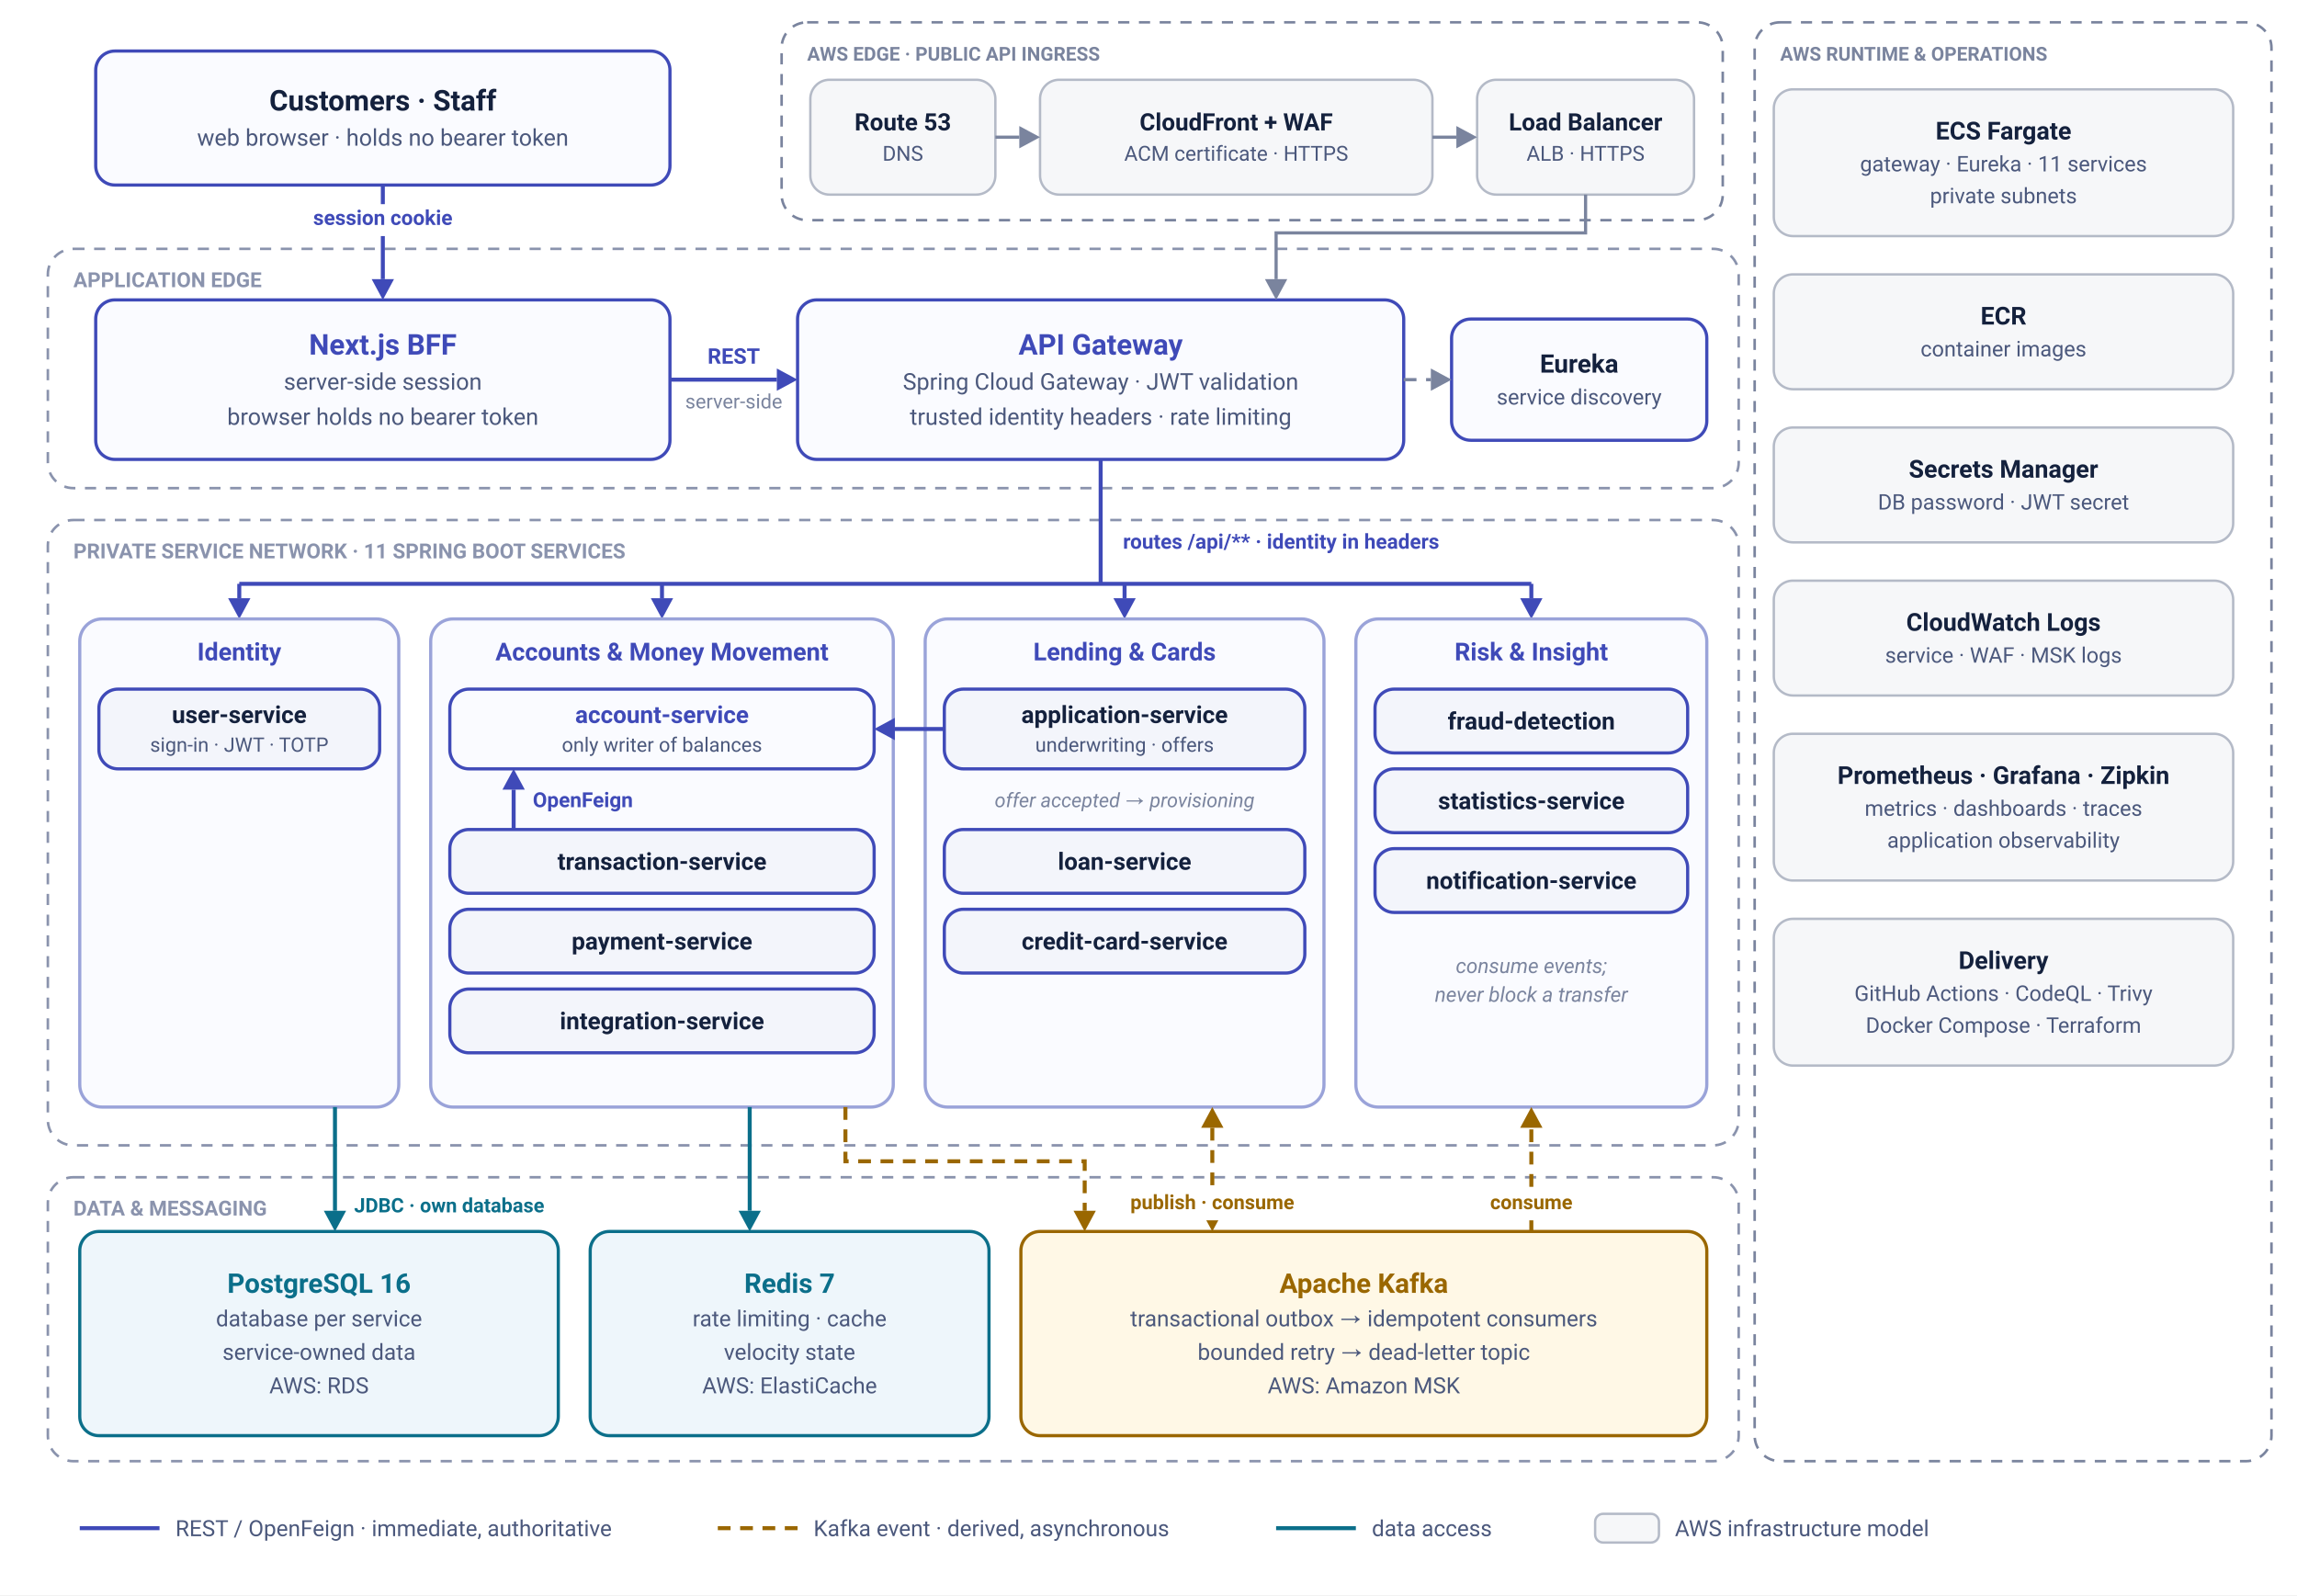
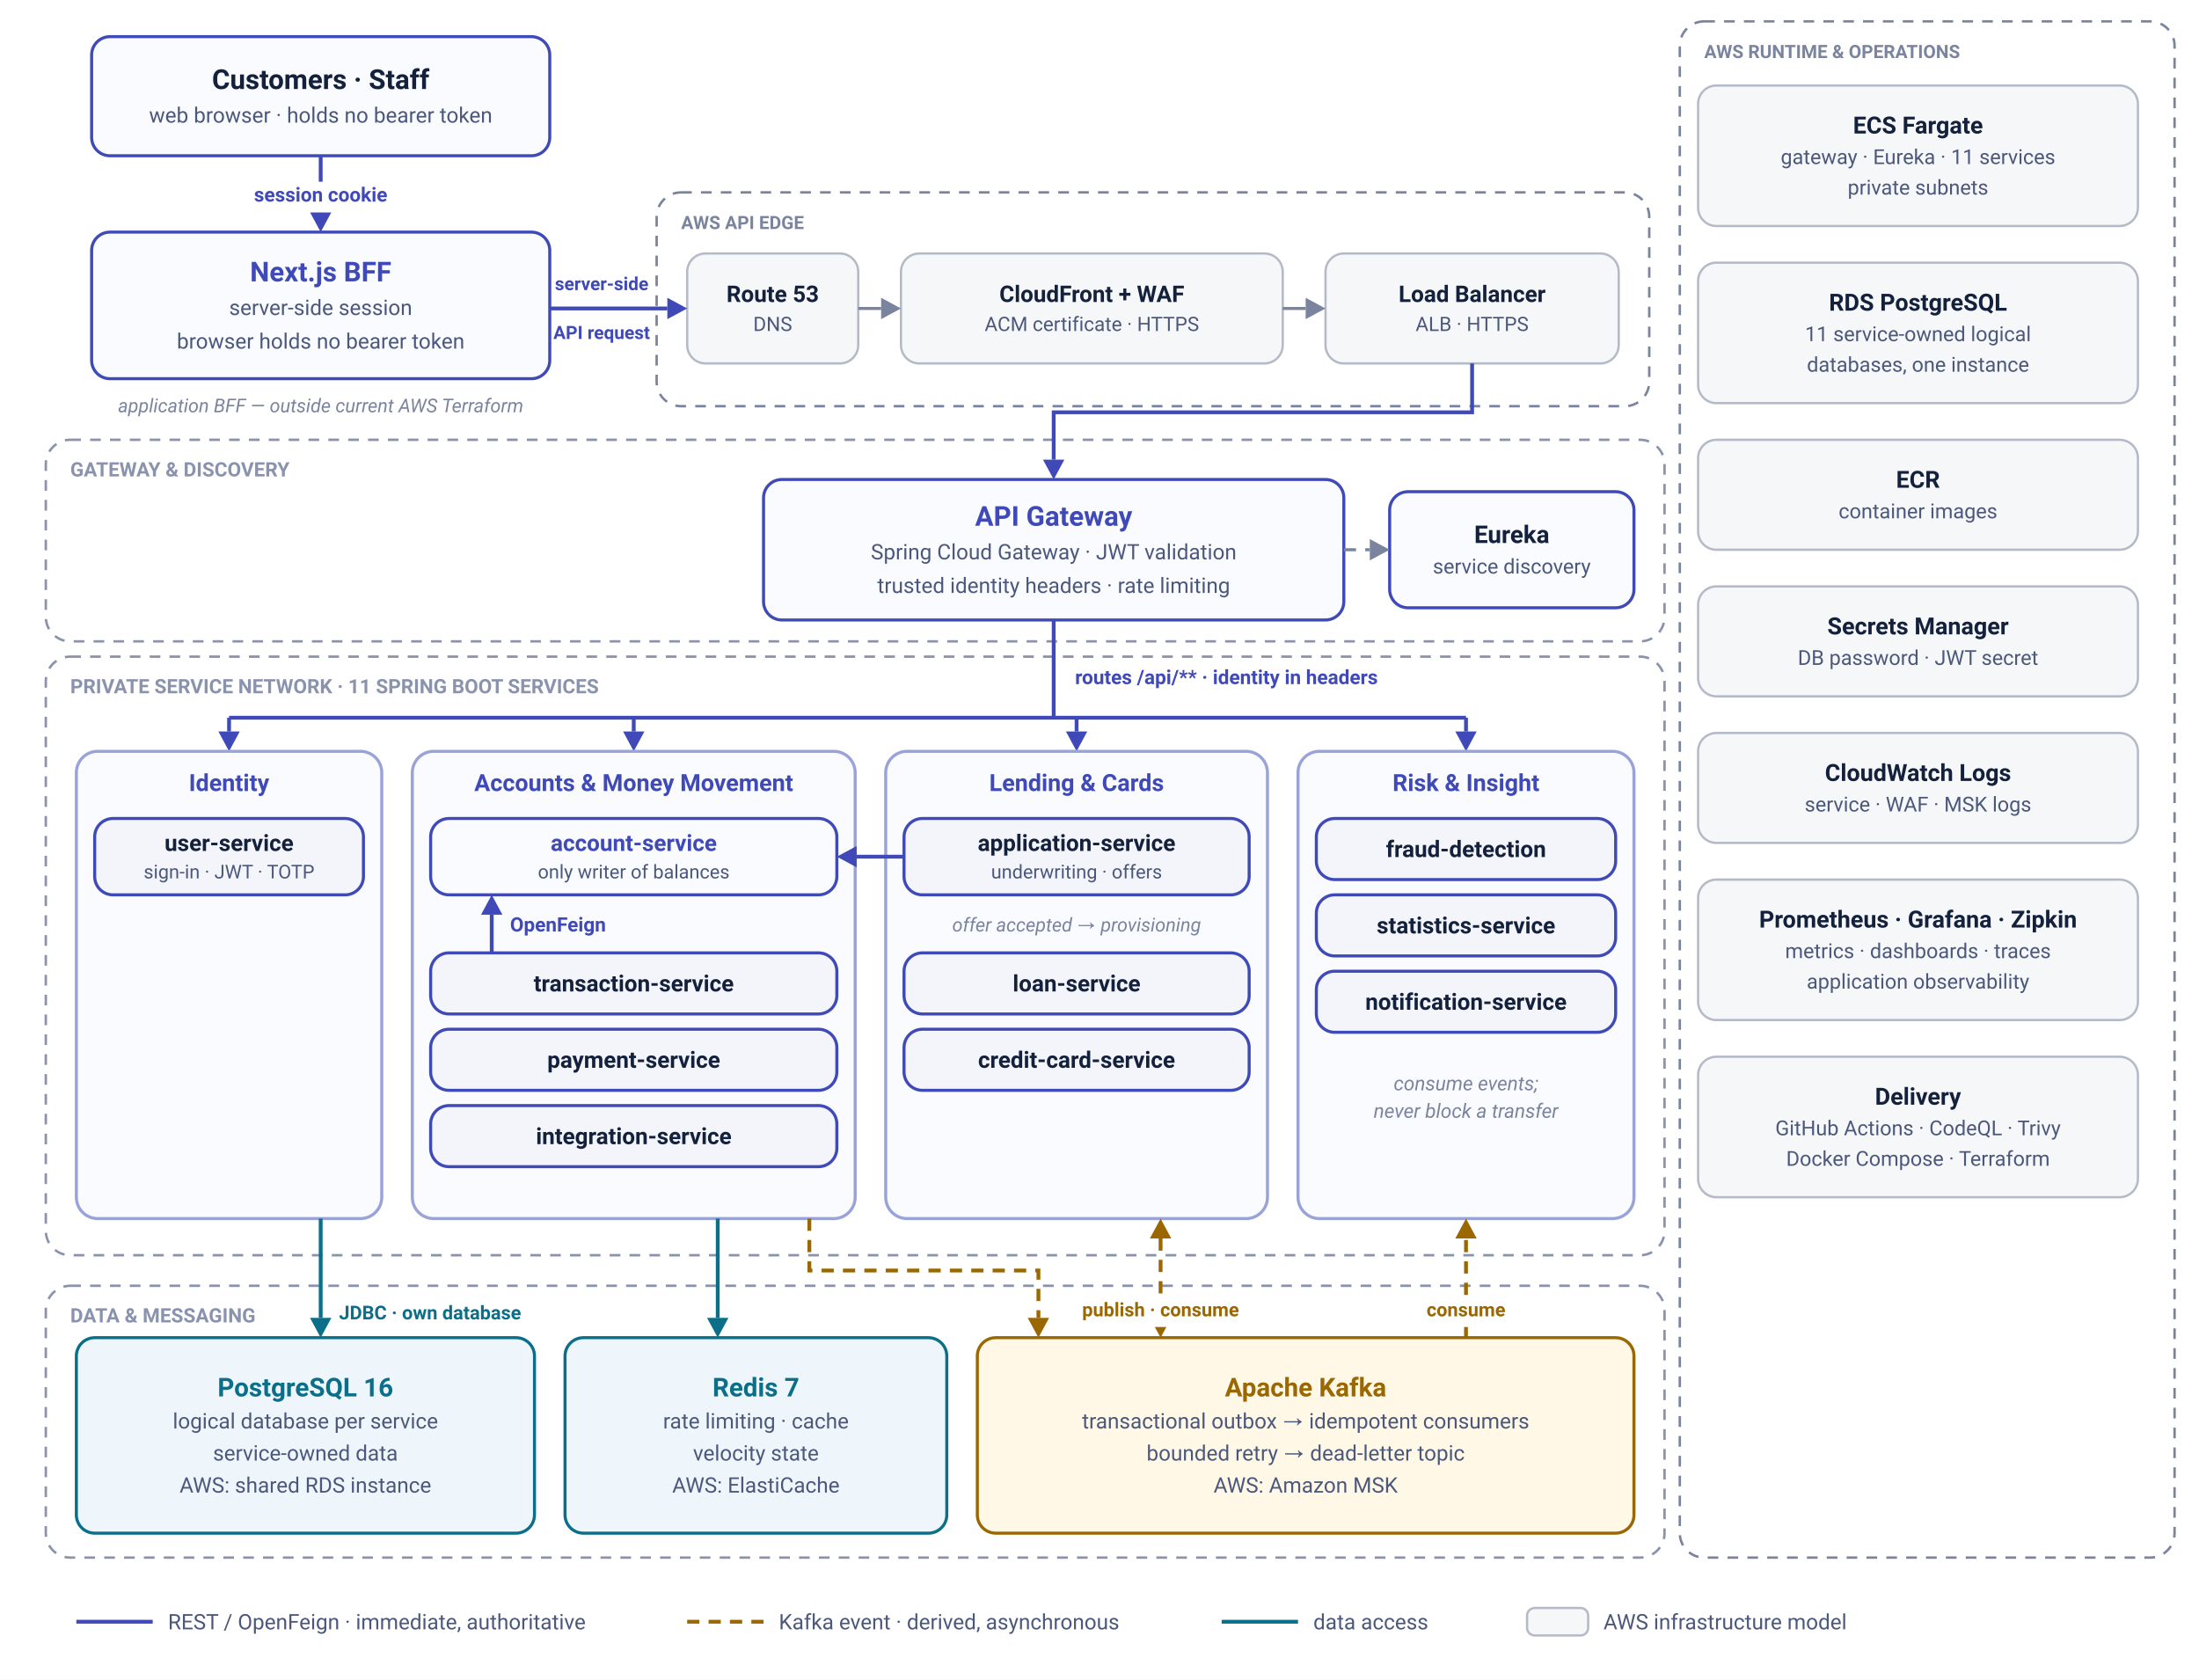
- <svg xmlns="http://www.w3.org/2000/svg" viewBox="0 0 1440 1000" width="1440" height="1000" role="img" aria-label="Northbank end-to-end architecture. Customers and staff use a web browser that holds no bearer token and talks only to the Next.js backend-for-frontend, which keeps a server-side session and calls the API gateway over REST. In the AWS model, public API traffic arrives through Route 53, CloudFront with AWS WAF and an ACM certificate, and an Application Load Balancer. The Spring Cloud Gateway validates the JWT, forwards trusted identity headers, rate-limits and discovers services through Eureka. Eleven Spring Boot services are grouped by domain: identity (user-service); accounts and money movement (account-service, the only writer of balances, transaction-service, payment-service, integration-service); lending and cards (application-service, loan-service, credit-card-service); and risk and insight (fraud-detection, statistics-service, notification-service). REST and OpenFeign carry immediate authoritative operations; Kafka events carry derived, asynchronous workflows. Each service owns its PostgreSQL 16 database (RDS in the AWS model); Redis holds rate limits, counters and cache (ElastiCache); Kafka uses a transactional outbox, idempotent consumers, retry and dead-letter topics (Amazon MSK). A runtime and operations rail shows ECS Fargate in private subnets, ECR, Secrets Manager, CloudWatch Logs, and Prometheus, Grafana and Zipkin.">
+ <svg xmlns="http://www.w3.org/2000/svg" viewBox="0 0 1440 1100" width="1440" height="1100" role="img" aria-label="Northbank end-to-end architecture. Customers and staff use a web browser that holds no bearer token and talks only to the Next.js backend-for-frontend, an application BFF outside the current AWS Terraform. The BFF makes server-side API requests through the AWS API edge: Route 53, CloudFront with AWS WAF and an ACM certificate, and an Application Load Balancer, which forwards to the Spring Cloud Gateway. The gateway validates the JWT, forwards trusted identity headers, rate-limits and discovers services through Eureka. Eleven Spring Boot services are grouped by domain: identity (user-service); accounts and money movement (account-service, the only writer of balances, transaction-service, payment-service, integration-service); lending and cards (application-service, loan-service, credit-card-service); and risk and insight (fraud-detection, statistics-service, notification-service). REST and OpenFeign carry immediate authoritative operations; Kafka events carry derived, asynchronous workflows. Each service owns a logical PostgreSQL 16 database; in the AWS model the 11 logical databases share one RDS PostgreSQL instance. Redis holds rate limits, counters and cache (ElastiCache); Kafka uses a transactional outbox, idempotent consumers, retry and dead-letter topics (Amazon MSK). A runtime and operations rail shows ECS Fargate in private subnets, ECR, Secrets Manager, CloudWatch Logs, Prometheus, Grafana and Zipkin, and delivery tooling.">
  <style>text{font-family:-apple-system,"Segoe UI",Roboto,Helvetica,Arial,sans-serif}</style>
-   <rect width="1440" height="1000" fill="#ffffff" />
-   <rect x="60" y="32" width="360" height="84" rx="12" fill="#fafbff" stroke="#3f4ab8" stroke-width="2" />
-   <text x="240.0" y="69.3" font-size="18" font-weight="700" fill="#14213d" text-anchor="middle">Customers · Staff</text>
-   <text x="240.0" y="91.3" font-size="14.5" font-weight="400" fill="#4b587c" text-anchor="middle">web browser · holds no bearer token</text>
-   <rect x="490" y="14" width="590" height="124" rx="16" fill="none" stroke="#7a849e" stroke-width="1.6" stroke-dasharray="7 6" />
-   <text x="506" y="38" font-size="12" font-weight="700" fill="#7a849e" text-anchor="start">AWS EDGE · PUBLIC API INGRESS</text>
-   <rect x="508" y="50" width="116" height="72" rx="12" fill="#f6f7f9" stroke="#b4bac7" stroke-width="1.5" />
-   <text x="566.0" y="81.75" font-size="15" font-weight="700" fill="#14213d" text-anchor="middle">Route 53</text>
-   <text x="566.0" y="100.75" font-size="13" font-weight="400" fill="#4b587c" text-anchor="middle">DNS</text>
-   <rect x="652" y="50" width="246" height="72" rx="12" fill="#f6f7f9" stroke="#b4bac7" stroke-width="1.5" />
-   <text x="775.0" y="81.75" font-size="15" font-weight="700" fill="#14213d" text-anchor="middle">CloudFront + WAF</text>
-   <text x="775.0" y="100.75" font-size="13" font-weight="400" fill="#4b587c" text-anchor="middle">ACM certificate · HTTPS</text>
-   <rect x="926" y="50" width="136" height="72" rx="12" fill="#f6f7f9" stroke="#b4bac7" stroke-width="1.5" />
-   <text x="994.0" y="81.75" font-size="15" font-weight="700" fill="#14213d" text-anchor="middle">Load Balancer</text>
-   <text x="994.0" y="100.75" font-size="13" font-weight="400" fill="#4b587c" text-anchor="middle">ALB · HTTPS</text>
-   <path d="M652.0,86.0 L639.0,79.0 L639.0,93.0 z" fill="#7a849e" />
-   <path d="M624.0,86.0 L639.0,86.0" fill="none" stroke="#7a849e" stroke-width="2" />
-   <path d="M926.0,86.0 L913.0,79.0 L913.0,93.0 z" fill="#7a849e" />
-   <path d="M898.0,86.0 L913.0,86.0" fill="none" stroke="#7a849e" stroke-width="2" />
-   <rect x="30" y="156" width="1060" height="150" rx="16" fill="none" stroke="#8a93ad" stroke-width="1.6" stroke-dasharray="7 6" />
-   <text x="46" y="180" font-size="13" font-weight="700" fill="#8a93ad" text-anchor="start">APPLICATION EDGE</text>
-   <rect x="60" y="188" width="360" height="100" rx="12" fill="#fafbff" stroke="#3f4ab8" stroke-width="2" />
-   <text x="240.0" y="222.3" font-size="18" font-weight="700" fill="#3f4ab8" text-anchor="middle">Next.js BFF</text>
-   <text x="240.0" y="244.3" font-size="14.5" font-weight="400" fill="#4b587c" text-anchor="middle">server-side session</text>
-   <text x="240.0" y="266.3" font-size="14.5" font-weight="400" fill="#4b587c" text-anchor="middle">browser holds no bearer token</text>
-   <rect x="500" y="188" width="380" height="100" rx="12" fill="#fafbff" stroke="#3f4ab8" stroke-width="2" />
-   <text x="690.0" y="222.3" font-size="18" font-weight="700" fill="#3f4ab8" text-anchor="middle">API Gateway</text>
-   <text x="690.0" y="244.3" font-size="14.5" font-weight="400" fill="#4b587c" text-anchor="middle">Spring Cloud Gateway · JWT validation</text>
-   <text x="690.0" y="266.3" font-size="14.5" font-weight="400" fill="#4b587c" text-anchor="middle">trusted identity headers · rate limiting</text>
-   <rect x="910" y="200" width="160" height="76" rx="12" fill="#fafbff" stroke="#3f4ab8" stroke-width="2" />
-   <text x="990.0" y="233.6" font-size="16" font-weight="700" fill="#14213d" text-anchor="middle">Eureka</text>
-   <text x="990.0" y="253.6" font-size="13.5" font-weight="400" fill="#4b587c" text-anchor="middle">service discovery</text>
-   <path d="M240.0,188.0 L247.0,175.0 L233.0,175.0 z" fill="#3f4ab8" />
-   <path d="M240.0,116.0 L240.0,175.0" fill="none" stroke="#3f4ab8" stroke-width="2.5" />
-   <rect x="183.04" y="128" width="113.92" height="20" rx="4" fill="#ffffff" stroke="none" stroke-width="0" />
-   <text x="240" y="141" font-size="13" font-weight="600" fill="#3f4ab8" text-anchor="middle">session cookie</text>
-   <path d="M500.0,238.0 L487.0,231.0 L487.0,245.0 z" fill="#3f4ab8" />
-   <path d="M420.0,238.0 L487.0,238.0" fill="none" stroke="#3f4ab8" stroke-width="2.5" />
-   <text x="460" y="228" font-size="13.5" font-weight="600" fill="#3f4ab8" text-anchor="middle">REST</text>
-   <text x="460" y="256" font-size="12.5" font-weight="400" fill="#7a849e" text-anchor="middle">server-side</text>
-   <path d="M800.0,188.0 L807.0,175.0 L793.0,175.0 z" fill="#7a849e" />
-   <path d="M994.0,122.0 L994.0,146.0 L800.0,146.0 L800.0,175.0" fill="none" stroke="#7a849e" stroke-width="2" />
-   <path d="M910.0,238.0 L897.0,231.0 L897.0,245.0 z" fill="#7a849e" />
-   <path d="M880.0,238.0 L897.0,238.0" fill="none" stroke="#7a849e" stroke-width="2" stroke-dasharray="8 6" />
-   <rect x="30" y="326" width="1060" height="392" rx="16" fill="none" stroke="#8a93ad" stroke-width="1.6" stroke-dasharray="7 6" />
-   <text x="46" y="350" font-size="13" font-weight="700" fill="#8a93ad" text-anchor="start">PRIVATE SERVICE NETWORK · 11 SPRING BOOT SERVICES</text>
-   <path d="M690.0,288.0 L690.0,366.0" fill="none" stroke="#3f4ab8" stroke-width="2.5" />
-   <path d="M150.0,366.0 L960.0,366.0" fill="none" stroke="#3f4ab8" stroke-width="2.5" />
-   <path d="M150.0,388.0 L157.0,375.0 L143.0,375.0 z" fill="#3f4ab8" />
-   <path d="M150.0,366.0 L150.0,375.0" fill="none" stroke="#3f4ab8" stroke-width="2.5" />
-   <path d="M415.0,388.0 L422.0,375.0 L408.0,375.0 z" fill="#3f4ab8" />
-   <path d="M415.0,366.0 L415.0,375.0" fill="none" stroke="#3f4ab8" stroke-width="2.5" />
-   <path d="M705.0,388.0 L712.0,375.0 L698.0,375.0 z" fill="#3f4ab8" />
-   <path d="M705.0,366.0 L705.0,375.0" fill="none" stroke="#3f4ab8" stroke-width="2.5" />
-   <path d="M960.0,388.0 L967.0,375.0 L953.0,375.0 z" fill="#3f4ab8" />
-   <path d="M960.0,366.0 L960.0,375.0" fill="none" stroke="#3f4ab8" stroke-width="2.5" />
-   <text x="704" y="344" font-size="13" font-weight="600" fill="#3f4ab8" text-anchor="start">routes /api/** · identity in headers</text>
-   <rect x="50" y="388" width="200" height="306" rx="14" fill="#fafbff" stroke="#9aa3d9" stroke-width="2" />
-   <text x="150.0" y="414" font-size="15.5" font-weight="700" fill="#3f4ab8" text-anchor="middle">Identity</text>
-   <rect x="270" y="388" width="290" height="306" rx="14" fill="#fafbff" stroke="#9aa3d9" stroke-width="2" />
-   <text x="415.0" y="414" font-size="15.5" font-weight="700" fill="#3f4ab8" text-anchor="middle">Accounts &amp; Money Movement</text>
-   <rect x="580" y="388" width="250" height="306" rx="14" fill="#fafbff" stroke="#9aa3d9" stroke-width="2" />
-   <text x="705.0" y="414" font-size="15.5" font-weight="700" fill="#3f4ab8" text-anchor="middle">Lending &amp; Cards</text>
-   <rect x="850" y="388" width="220" height="306" rx="14" fill="#fafbff" stroke="#9aa3d9" stroke-width="2" />
-   <text x="960.0" y="414" font-size="15.5" font-weight="700" fill="#3f4ab8" text-anchor="middle">Risk &amp; Insight</text>
-   <rect x="62" y="432" width="176" height="50" rx="12" fill="#f3f5fb" stroke="#3f4ab8" stroke-width="2" />
-   <text x="150.0" y="453.25" font-size="15" font-weight="700" fill="#14213d" text-anchor="middle">user-service</text>
-   <text x="150.0" y="471.25" font-size="12.5" font-weight="400" fill="#4b587c" text-anchor="middle">sign-in · JWT · TOTP</text>
-   <rect x="282" y="432" width="266" height="50" rx="12" fill="#fafbff" stroke="#3f4ab8" stroke-width="2" />
-   <text x="415.0" y="453.25" font-size="15" font-weight="700" fill="#3f4ab8" text-anchor="middle">account-service</text>
-   <text x="415.0" y="471.25" font-size="12.5" font-weight="400" fill="#4b587c" text-anchor="middle">only writer of balances</text>
-   <rect x="282" y="520" width="266" height="40" rx="12" fill="#f3f5fb" stroke="#3f4ab8" stroke-width="2" />
-   <text x="415.0" y="545.25" font-size="15" font-weight="700" fill="#14213d" text-anchor="middle">transaction-service</text>
-   <rect x="282" y="570" width="266" height="40" rx="12" fill="#f3f5fb" stroke="#3f4ab8" stroke-width="2" />
-   <text x="415.0" y="595.25" font-size="15" font-weight="700" fill="#14213d" text-anchor="middle">payment-service</text>
-   <rect x="282" y="620" width="266" height="40" rx="12" fill="#f3f5fb" stroke="#3f4ab8" stroke-width="2" />
-   <text x="415.0" y="645.25" font-size="15" font-weight="700" fill="#14213d" text-anchor="middle">integration-service</text>
-   <rect x="592" y="432" width="226" height="50" rx="12" fill="#f3f5fb" stroke="#3f4ab8" stroke-width="2" />
-   <text x="705.0" y="453.25" font-size="15" font-weight="700" fill="#14213d" text-anchor="middle">application-service</text>
-   <text x="705.0" y="471.25" font-size="12.5" font-weight="400" fill="#4b587c" text-anchor="middle">underwriting · offers</text>
-   <rect x="592" y="520" width="226" height="40" rx="12" fill="#f3f5fb" stroke="#3f4ab8" stroke-width="2" />
-   <text x="705.0" y="545.25" font-size="15" font-weight="700" fill="#14213d" text-anchor="middle">loan-service</text>
-   <rect x="592" y="570" width="226" height="40" rx="12" fill="#f3f5fb" stroke="#3f4ab8" stroke-width="2" />
-   <text x="705.0" y="595.25" font-size="15" font-weight="700" fill="#14213d" text-anchor="middle">credit-card-service</text>
-   <rect x="862" y="432" width="196" height="40" rx="12" fill="#f3f5fb" stroke="#3f4ab8" stroke-width="2" />
-   <text x="960.0" y="457.25" font-size="15" font-weight="700" fill="#14213d" text-anchor="middle">fraud-detection</text>
-   <rect x="862" y="482" width="196" height="40" rx="12" fill="#f3f5fb" stroke="#3f4ab8" stroke-width="2" />
-   <text x="960.0" y="507.25" font-size="15" font-weight="700" fill="#14213d" text-anchor="middle">statistics-service</text>
-   <rect x="862" y="532" width="196" height="40" rx="12" fill="#f3f5fb" stroke="#3f4ab8" stroke-width="2" />
-   <text x="960.0" y="557.25" font-size="15" font-weight="700" fill="#14213d" text-anchor="middle">notification-service</text>
-   <text x="960" y="610" font-size="13" font-weight="400" fill="#7a849e" text-anchor="middle" font-style="italic">consume events;</text>
-   <text x="960" y="628" font-size="13" font-weight="400" fill="#7a849e" text-anchor="middle" font-style="italic">never block a transfer</text>
-   <path d="M322.0,482.0 L315.0,495.0 L329.0,495.0 z" fill="#3f4ab8" />
-   <path d="M322.0,520.0 L322.0,495.0" fill="none" stroke="#3f4ab8" stroke-width="2.5" />
-   <text x="334" y="506" font-size="13" font-weight="600" fill="#3f4ab8" text-anchor="start">OpenFeign</text>
-   <path d="M548.0,457.0 L561.0,464.0 L561.0,450.0 z" fill="#3f4ab8" />
-   <path d="M592.0,457.0 L561.0,457.0" fill="none" stroke="#3f4ab8" stroke-width="2.5" />
-   <text x="705.0" y="506" font-size="12.5" font-weight="400" fill="#7a849e" text-anchor="middle" font-style="italic">offer accepted → provisioning</text>
-   <rect x="30" y="738" width="1060" height="178" rx="16" fill="none" stroke="#8a93ad" stroke-width="1.6" stroke-dasharray="7 6" />
-   <text x="46" y="762" font-size="13" font-weight="700" fill="#8a93ad" text-anchor="start">DATA &amp; MESSAGING</text>
-   <rect x="50" y="772" width="300" height="128" rx="12" fill="#eef6fb" stroke="#0b6f8a" stroke-width="2" />
-   <text x="200.0" y="810.45" font-size="17" font-weight="700" fill="#0b6f8a" text-anchor="middle">PostgreSQL 16</text>
-   <text x="200.0" y="831.45" font-size="14" font-weight="400" fill="#4b587c" text-anchor="middle">database per service</text>
-   <text x="200.0" y="852.45" font-size="14" font-weight="400" fill="#4b587c" text-anchor="middle">service-owned data</text>
-   <text x="200.0" y="873.45" font-size="14" font-weight="400" fill="#4b587c" text-anchor="middle">AWS: RDS</text>
-   <rect x="370" y="772" width="250" height="128" rx="12" fill="#eef6fb" stroke="#0b6f8a" stroke-width="2" />
-   <text x="495.0" y="810.45" font-size="17" font-weight="700" fill="#0b6f8a" text-anchor="middle">Redis 7</text>
-   <text x="495.0" y="831.45" font-size="14" font-weight="400" fill="#4b587c" text-anchor="middle">rate limiting · cache</text>
-   <text x="495.0" y="852.45" font-size="14" font-weight="400" fill="#4b587c" text-anchor="middle">velocity state</text>
-   <text x="495.0" y="873.45" font-size="14" font-weight="400" fill="#4b587c" text-anchor="middle">AWS: ElastiCache</text>
-   <rect x="640" y="772" width="430" height="128" rx="12" fill="#fff8e6" stroke="#9a6700" stroke-width="2" />
-   <text x="855.0" y="810.45" font-size="17" font-weight="700" fill="#9a6700" text-anchor="middle">Apache Kafka</text>
-   <text x="855.0" y="831.45" font-size="14" font-weight="400" fill="#4b587c" text-anchor="middle">transactional outbox → idempotent consumers</text>
-   <text x="855.0" y="852.45" font-size="14" font-weight="400" fill="#4b587c" text-anchor="middle">bounded retry → dead-letter topic</text>
-   <text x="855.0" y="873.45" font-size="14" font-weight="400" fill="#4b587c" text-anchor="middle">AWS: Amazon MSK</text>
-   <path d="M210.0,772.0 L217.0,759.0 L203.0,759.0 z" fill="#0b6f8a" />
-   <path d="M210.0,694.0 L210.0,759.0" fill="none" stroke="#0b6f8a" stroke-width="2.5" />
-   <text x="222" y="760" font-size="12.5" font-weight="600" fill="#0b6f8a" text-anchor="start">JDBC · own database</text>
-   <path d="M470.0,772.0 L477.0,759.0 L463.0,759.0 z" fill="#0b6f8a" />
-   <path d="M470.0,694.0 L470.0,759.0" fill="none" stroke="#0b6f8a" stroke-width="2.5" />
-   <path d="M680.0,772.0 L687.0,759.0 L673.0,759.0 z" fill="#9a6700" />
-   <path d="M530.0,694.0 L530.0,728.0 L680.0,728.0 L680.0,759.0" fill="none" stroke="#9a6700" stroke-width="2.5" stroke-dasharray="8 6" />
-   <path d="M760.0,772.0 L767.0,759.0 L753.0,759.0 z" fill="#9a6700" />
-   <path d="M760.0,694.0 L753.0,707.0 L767.0,707.0 z" fill="#9a6700" />
-   <path d="M760.0,707.0 L760.0,759.0" fill="none" stroke="#9a6700" stroke-width="2.5" stroke-dasharray="8 6" />
-   <rect x="694.5" y="745.5" width="131.0" height="19.5" rx="4" fill="#ffffff" stroke="none" stroke-width="0" />
-   <text x="760" y="758" font-size="12.5" font-weight="600" fill="#9a6700" text-anchor="middle">publish · consume</text>
-   <path d="M960.0,694.0 L953.0,707.0 L967.0,707.0 z" fill="#9a6700" />
-   <path d="M960.0,772.0 L960.0,707.0" fill="none" stroke="#9a6700" stroke-width="2.5" stroke-dasharray="8 6" />
-   <rect x="929.5" y="745.5" width="61" height="19.5" rx="4" fill="#ffffff" stroke="none" stroke-width="0" />
-   <text x="960" y="758" font-size="12.5" font-weight="600" fill="#9a6700" text-anchor="middle">consume</text>
-   <rect x="1100" y="14" width="324" height="902" rx="16" fill="none" stroke="#7a849e" stroke-width="1.6" stroke-dasharray="7 6" />
+   <rect width="1440" height="1100" fill="#ffffff" />
+   <rect x="60" y="24" width="300" height="78" rx="12" fill="#fafbff" stroke="#3f4ab8" stroke-width="2" />
+   <text x="210.0" y="58.3" font-size="18" font-weight="700" fill="#14213d" text-anchor="middle">Customers · Staff</text>
+   <text x="210.0" y="80.3" font-size="14" font-weight="400" fill="#4b587c" text-anchor="middle">web browser · holds no bearer token</text>
+   <rect x="60" y="152" width="300" height="96" rx="12" fill="#fafbff" stroke="#3f4ab8" stroke-width="2" />
+   <text x="210.0" y="184.3" font-size="18" font-weight="700" fill="#3f4ab8" text-anchor="middle">Next.js BFF</text>
+   <text x="210.0" y="206.3" font-size="14" font-weight="400" fill="#4b587c" text-anchor="middle">server-side session</text>
+   <text x="210.0" y="228.3" font-size="14" font-weight="400" fill="#4b587c" text-anchor="middle">browser holds no bearer token</text>
+   <text x="210" y="270" font-size="12.5" font-weight="400" fill="#7a849e" text-anchor="middle" font-style="italic">application BFF — outside current AWS Terraform</text>
+   <path d="M210.0,152.0 L217.0,139.0 L203.0,139.0 z" fill="#3f4ab8" />
+   <path d="M210.0,102.0 L210.0,139.0" fill="none" stroke="#3f4ab8" stroke-width="2.5" />
+   <rect x="153.04" y="119" width="113.92" height="20" rx="4" fill="#ffffff" stroke="none" stroke-width="0" />
+   <text x="210" y="132" font-size="13" font-weight="600" fill="#3f4ab8" text-anchor="middle">session cookie</text>
+   <rect x="430" y="126" width="650" height="140" rx="16" fill="none" stroke="#7a849e" stroke-width="1.6" stroke-dasharray="7 6" />
+   <text x="446" y="150" font-size="12" font-weight="700" fill="#7a849e" text-anchor="start">AWS API EDGE</text>
+   <rect x="450" y="166" width="112" height="72" rx="12" fill="#f6f7f9" stroke="#b4bac7" stroke-width="1.5" />
+   <text x="506.0" y="197.75" font-size="15" font-weight="700" fill="#14213d" text-anchor="middle">Route 53</text>
+   <text x="506.0" y="216.75" font-size="13" font-weight="400" fill="#4b587c" text-anchor="middle">DNS</text>
+   <rect x="590" y="166" width="250" height="72" rx="12" fill="#f6f7f9" stroke="#b4bac7" stroke-width="1.5" />
+   <text x="715.0" y="197.75" font-size="15" font-weight="700" fill="#14213d" text-anchor="middle">CloudFront + WAF</text>
+   <text x="715.0" y="216.75" font-size="13" font-weight="400" fill="#4b587c" text-anchor="middle">ACM certificate · HTTPS</text>
+   <rect x="868" y="166" width="192" height="72" rx="12" fill="#f6f7f9" stroke="#b4bac7" stroke-width="1.5" />
+   <text x="964.0" y="197.75" font-size="15" font-weight="700" fill="#14213d" text-anchor="middle">Load Balancer</text>
+   <text x="964.0" y="216.75" font-size="13" font-weight="400" fill="#4b587c" text-anchor="middle">ALB · HTTPS</text>
+   <path d="M450.0,202.0 L437.0,195.0 L437.0,209.0 z" fill="#3f4ab8" />
+   <path d="M360.0,202.0 L437.0,202.0" fill="none" stroke="#3f4ab8" stroke-width="2.5" />
+   <text x="394" y="190" font-size="12" font-weight="600" fill="#3f4ab8" text-anchor="middle">server-side</text>
+   <text x="394" y="222" font-size="12" font-weight="600" fill="#3f4ab8" text-anchor="middle">API request</text>
+   <path d="M590.0,202.0 L577.0,195.0 L577.0,209.0 z" fill="#7a849e" />
+   <path d="M562.0,202.0 L577.0,202.0" fill="none" stroke="#7a849e" stroke-width="2" />
+   <path d="M868.0,202.0 L855.0,195.0 L855.0,209.0 z" fill="#7a849e" />
+   <path d="M840.0,202.0 L855.0,202.0" fill="none" stroke="#7a849e" stroke-width="2" />
+   <rect x="30" y="288" width="1060" height="132" rx="16" fill="none" stroke="#8a93ad" stroke-width="1.6" stroke-dasharray="7 6" />
+   <text x="46" y="312" font-size="13" font-weight="700" fill="#8a93ad" text-anchor="start">GATEWAY &amp; DISCOVERY</text>
+   <rect x="500" y="314" width="380" height="92" rx="12" fill="#fafbff" stroke="#3f4ab8" stroke-width="2" />
+   <text x="690.0" y="344.3" font-size="18" font-weight="700" fill="#3f4ab8" text-anchor="middle">API Gateway</text>
+   <text x="690.0" y="366.3" font-size="14" font-weight="400" fill="#4b587c" text-anchor="middle">Spring Cloud Gateway · JWT validation</text>
+   <text x="690.0" y="388.3" font-size="14" font-weight="400" fill="#4b587c" text-anchor="middle">trusted identity headers · rate limiting</text>
+   <rect x="910" y="322" width="160" height="76" rx="12" fill="#fafbff" stroke="#3f4ab8" stroke-width="2" />
+   <text x="990.0" y="355.6" font-size="16" font-weight="700" fill="#14213d" text-anchor="middle">Eureka</text>
+   <text x="990.0" y="375.6" font-size="13.5" font-weight="400" fill="#4b587c" text-anchor="middle">service discovery</text>
+   <path d="M690.0,314.0 L697.0,301.0 L683.0,301.0 z" fill="#3f4ab8" />
+   <path d="M964.0,238.0 L964.0,270.0 L690.0,270.0 L690.0,301.0" fill="none" stroke="#3f4ab8" stroke-width="2.5" />
+   <path d="M910.0,360.0 L897.0,353.0 L897.0,367.0 z" fill="#7a849e" />
+   <path d="M880.0,360.0 L897.0,360.0" fill="none" stroke="#7a849e" stroke-width="2" stroke-dasharray="8 6" />
+   <rect x="30" y="430" width="1060" height="392" rx="16" fill="none" stroke="#8a93ad" stroke-width="1.6" stroke-dasharray="7 6" />
+   <text x="46" y="454" font-size="13" font-weight="700" fill="#8a93ad" text-anchor="start">PRIVATE SERVICE NETWORK · 11 SPRING BOOT SERVICES</text>
+   <path d="M690.0,406.0 L690.0,470.0" fill="none" stroke="#3f4ab8" stroke-width="2.5" />
+   <path d="M150.0,470.0 L960.0,470.0" fill="none" stroke="#3f4ab8" stroke-width="2.5" />
+   <path d="M150.0,492.0 L157.0,479.0 L143.0,479.0 z" fill="#3f4ab8" />
+   <path d="M150.0,470.0 L150.0,479.0" fill="none" stroke="#3f4ab8" stroke-width="2.5" />
+   <path d="M415.0,492.0 L422.0,479.0 L408.0,479.0 z" fill="#3f4ab8" />
+   <path d="M415.0,470.0 L415.0,479.0" fill="none" stroke="#3f4ab8" stroke-width="2.5" />
+   <path d="M705.0,492.0 L712.0,479.0 L698.0,479.0 z" fill="#3f4ab8" />
+   <path d="M705.0,470.0 L705.0,479.0" fill="none" stroke="#3f4ab8" stroke-width="2.5" />
+   <path d="M960.0,492.0 L967.0,479.0 L953.0,479.0 z" fill="#3f4ab8" />
+   <path d="M960.0,470.0 L960.0,479.0" fill="none" stroke="#3f4ab8" stroke-width="2.5" />
+   <text x="704" y="448" font-size="13" font-weight="600" fill="#3f4ab8" text-anchor="start">routes /api/** · identity in headers</text>
+   <rect x="50" y="492" width="200" height="306" rx="14" fill="#fafbff" stroke="#9aa3d9" stroke-width="2" />
+   <text x="150.0" y="518" font-size="15.5" font-weight="700" fill="#3f4ab8" text-anchor="middle">Identity</text>
+   <rect x="270" y="492" width="290" height="306" rx="14" fill="#fafbff" stroke="#9aa3d9" stroke-width="2" />
+   <text x="415.0" y="518" font-size="15.5" font-weight="700" fill="#3f4ab8" text-anchor="middle">Accounts &amp; Money Movement</text>
+   <rect x="580" y="492" width="250" height="306" rx="14" fill="#fafbff" stroke="#9aa3d9" stroke-width="2" />
+   <text x="705.0" y="518" font-size="15.5" font-weight="700" fill="#3f4ab8" text-anchor="middle">Lending &amp; Cards</text>
+   <rect x="850" y="492" width="220" height="306" rx="14" fill="#fafbff" stroke="#9aa3d9" stroke-width="2" />
+   <text x="960.0" y="518" font-size="15.5" font-weight="700" fill="#3f4ab8" text-anchor="middle">Risk &amp; Insight</text>
+   <rect x="62" y="536" width="176" height="50" rx="12" fill="#f3f5fb" stroke="#3f4ab8" stroke-width="2" />
+   <text x="150.0" y="557.25" font-size="15" font-weight="700" fill="#14213d" text-anchor="middle">user-service</text>
+   <text x="150.0" y="575.25" font-size="12.5" font-weight="400" fill="#4b587c" text-anchor="middle">sign-in · JWT · TOTP</text>
+   <rect x="282" y="536" width="266" height="50" rx="12" fill="#fafbff" stroke="#3f4ab8" stroke-width="2" />
+   <text x="415.0" y="557.25" font-size="15" font-weight="700" fill="#3f4ab8" text-anchor="middle">account-service</text>
+   <text x="415.0" y="575.25" font-size="12.5" font-weight="400" fill="#4b587c" text-anchor="middle">only writer of balances</text>
+   <rect x="282" y="624" width="266" height="40" rx="12" fill="#f3f5fb" stroke="#3f4ab8" stroke-width="2" />
+   <text x="415.0" y="649.25" font-size="15" font-weight="700" fill="#14213d" text-anchor="middle">transaction-service</text>
+   <rect x="282" y="674" width="266" height="40" rx="12" fill="#f3f5fb" stroke="#3f4ab8" stroke-width="2" />
+   <text x="415.0" y="699.25" font-size="15" font-weight="700" fill="#14213d" text-anchor="middle">payment-service</text>
+   <rect x="282" y="724" width="266" height="40" rx="12" fill="#f3f5fb" stroke="#3f4ab8" stroke-width="2" />
+   <text x="415.0" y="749.25" font-size="15" font-weight="700" fill="#14213d" text-anchor="middle">integration-service</text>
+   <rect x="592" y="536" width="226" height="50" rx="12" fill="#f3f5fb" stroke="#3f4ab8" stroke-width="2" />
+   <text x="705.0" y="557.25" font-size="15" font-weight="700" fill="#14213d" text-anchor="middle">application-service</text>
+   <text x="705.0" y="575.25" font-size="12.5" font-weight="400" fill="#4b587c" text-anchor="middle">underwriting · offers</text>
+   <rect x="592" y="624" width="226" height="40" rx="12" fill="#f3f5fb" stroke="#3f4ab8" stroke-width="2" />
+   <text x="705.0" y="649.25" font-size="15" font-weight="700" fill="#14213d" text-anchor="middle">loan-service</text>
+   <rect x="592" y="674" width="226" height="40" rx="12" fill="#f3f5fb" stroke="#3f4ab8" stroke-width="2" />
+   <text x="705.0" y="699.25" font-size="15" font-weight="700" fill="#14213d" text-anchor="middle">credit-card-service</text>
+   <rect x="862" y="536" width="196" height="40" rx="12" fill="#f3f5fb" stroke="#3f4ab8" stroke-width="2" />
+   <text x="960.0" y="561.25" font-size="15" font-weight="700" fill="#14213d" text-anchor="middle">fraud-detection</text>
+   <rect x="862" y="586" width="196" height="40" rx="12" fill="#f3f5fb" stroke="#3f4ab8" stroke-width="2" />
+   <text x="960.0" y="611.25" font-size="15" font-weight="700" fill="#14213d" text-anchor="middle">statistics-service</text>
+   <rect x="862" y="636" width="196" height="40" rx="12" fill="#f3f5fb" stroke="#3f4ab8" stroke-width="2" />
+   <text x="960.0" y="661.25" font-size="15" font-weight="700" fill="#14213d" text-anchor="middle">notification-service</text>
+   <text x="960" y="714" font-size="13" font-weight="400" fill="#7a849e" text-anchor="middle" font-style="italic">consume events;</text>
+   <text x="960" y="732" font-size="13" font-weight="400" fill="#7a849e" text-anchor="middle" font-style="italic">never block a transfer</text>
+   <path d="M322.0,586.0 L315.0,599.0 L329.0,599.0 z" fill="#3f4ab8" />
+   <path d="M322.0,624.0 L322.0,599.0" fill="none" stroke="#3f4ab8" stroke-width="2.5" />
+   <text x="334" y="610" font-size="13" font-weight="600" fill="#3f4ab8" text-anchor="start">OpenFeign</text>
+   <path d="M548.0,561.0 L561.0,568.0 L561.0,554.0 z" fill="#3f4ab8" />
+   <path d="M592.0,561.0 L561.0,561.0" fill="none" stroke="#3f4ab8" stroke-width="2.5" />
+   <text x="705.0" y="610" font-size="12.5" font-weight="400" fill="#7a849e" text-anchor="middle" font-style="italic">offer accepted → provisioning</text>
+   <rect x="30" y="842" width="1060" height="178" rx="16" fill="none" stroke="#8a93ad" stroke-width="1.6" stroke-dasharray="7 6" />
+   <text x="46" y="866" font-size="13" font-weight="700" fill="#8a93ad" text-anchor="start">DATA &amp; MESSAGING</text>
+   <rect x="50" y="876" width="300" height="128" rx="12" fill="#eef6fb" stroke="#0b6f8a" stroke-width="2" />
+   <text x="200.0" y="914.45" font-size="17" font-weight="700" fill="#0b6f8a" text-anchor="middle">PostgreSQL 16</text>
+   <text x="200.0" y="935.45" font-size="14" font-weight="400" fill="#4b587c" text-anchor="middle">logical database per service</text>
+   <text x="200.0" y="956.45" font-size="14" font-weight="400" fill="#4b587c" text-anchor="middle">service-owned data</text>
+   <text x="200.0" y="977.45" font-size="14" font-weight="400" fill="#4b587c" text-anchor="middle">AWS: shared RDS instance</text>
+   <rect x="370" y="876" width="250" height="128" rx="12" fill="#eef6fb" stroke="#0b6f8a" stroke-width="2" />
+   <text x="495.0" y="914.45" font-size="17" font-weight="700" fill="#0b6f8a" text-anchor="middle">Redis 7</text>
+   <text x="495.0" y="935.45" font-size="14" font-weight="400" fill="#4b587c" text-anchor="middle">rate limiting · cache</text>
+   <text x="495.0" y="956.45" font-size="14" font-weight="400" fill="#4b587c" text-anchor="middle">velocity state</text>
+   <text x="495.0" y="977.45" font-size="14" font-weight="400" fill="#4b587c" text-anchor="middle">AWS: ElastiCache</text>
+   <rect x="640" y="876" width="430" height="128" rx="12" fill="#fff8e6" stroke="#9a6700" stroke-width="2" />
+   <text x="855.0" y="914.45" font-size="17" font-weight="700" fill="#9a6700" text-anchor="middle">Apache Kafka</text>
+   <text x="855.0" y="935.45" font-size="14" font-weight="400" fill="#4b587c" text-anchor="middle">transactional outbox → idempotent consumers</text>
+   <text x="855.0" y="956.45" font-size="14" font-weight="400" fill="#4b587c" text-anchor="middle">bounded retry → dead-letter topic</text>
+   <text x="855.0" y="977.45" font-size="14" font-weight="400" fill="#4b587c" text-anchor="middle">AWS: Amazon MSK</text>
+   <path d="M210.0,876.0 L217.0,863.0 L203.0,863.0 z" fill="#0b6f8a" />
+   <path d="M210.0,798.0 L210.0,863.0" fill="none" stroke="#0b6f8a" stroke-width="2.5" />
+   <text x="222" y="864" font-size="12.5" font-weight="600" fill="#0b6f8a" text-anchor="start">JDBC · own database</text>
+   <path d="M470.0,876.0 L477.0,863.0 L463.0,863.0 z" fill="#0b6f8a" />
+   <path d="M470.0,798.0 L470.0,863.0" fill="none" stroke="#0b6f8a" stroke-width="2.5" />
+   <path d="M680.0,876.0 L687.0,863.0 L673.0,863.0 z" fill="#9a6700" />
+   <path d="M530.0,798.0 L530.0,832.0 L680.0,832.0 L680.0,863.0" fill="none" stroke="#9a6700" stroke-width="2.5" stroke-dasharray="8 6" />
+   <path d="M760.0,876.0 L767.0,863.0 L753.0,863.0 z" fill="#9a6700" />
+   <path d="M760.0,798.0 L753.0,811.0 L767.0,811.0 z" fill="#9a6700" />
+   <path d="M760.0,811.0 L760.0,863.0" fill="none" stroke="#9a6700" stroke-width="2.5" stroke-dasharray="8 6" />
+   <rect x="694.5" y="849.5" width="131.0" height="19.5" rx="4" fill="#ffffff" stroke="none" stroke-width="0" />
+   <text x="760" y="862" font-size="12.5" font-weight="600" fill="#9a6700" text-anchor="middle">publish · consume</text>
+   <path d="M960.0,798.0 L953.0,811.0 L967.0,811.0 z" fill="#9a6700" />
+   <path d="M960.0,876.0 L960.0,811.0" fill="none" stroke="#9a6700" stroke-width="2.5" stroke-dasharray="8 6" />
+   <rect x="929.5" y="849.5" width="61" height="19.5" rx="4" fill="#ffffff" stroke="none" stroke-width="0" />
+   <text x="960" y="862" font-size="12.5" font-weight="600" fill="#9a6700" text-anchor="middle">consume</text>
+   <rect x="1100" y="14" width="324" height="1006" rx="16" fill="none" stroke="#7a849e" stroke-width="1.6" stroke-dasharray="7 6" />
  <text x="1116" y="38" font-size="12" font-weight="700" fill="#7a849e" text-anchor="start">AWS RUNTIME &amp; OPERATIONS</text>
  <rect x="1112" y="56" width="288" height="92" rx="12" fill="#f6f7f9" stroke="#b4bac7" stroke-width="1.5" />
  <text x="1256.0" y="87.425" font-size="15.5" font-weight="700" fill="#14213d" text-anchor="middle">ECS Fargate</text>
  <text x="1256.0" y="107.425" font-size="13.5" font-weight="400" fill="#4b587c" text-anchor="middle">gateway · Eureka · 11 services</text>
  <text x="1256.0" y="127.425" font-size="13.5" font-weight="400" fill="#4b587c" text-anchor="middle">private subnets</text>
-   <rect x="1112" y="172" width="288" height="72" rx="12" fill="#f6f7f9" stroke="#b4bac7" stroke-width="1.5" />
-   <text x="1256.0" y="203.425" font-size="15.5" font-weight="700" fill="#14213d" text-anchor="middle">ECR</text>
-   <text x="1256.0" y="223.425" font-size="13.5" font-weight="400" fill="#4b587c" text-anchor="middle">container images</text>
-   <rect x="1112" y="268" width="288" height="72" rx="12" fill="#f6f7f9" stroke="#b4bac7" stroke-width="1.5" />
-   <text x="1256.0" y="299.425" font-size="15.5" font-weight="700" fill="#14213d" text-anchor="middle">Secrets Manager</text>
-   <text x="1256.0" y="319.425" font-size="13.5" font-weight="400" fill="#4b587c" text-anchor="middle">DB password · JWT secret</text>
-   <rect x="1112" y="364" width="288" height="72" rx="12" fill="#f6f7f9" stroke="#b4bac7" stroke-width="1.5" />
-   <text x="1256.0" y="395.425" font-size="15.5" font-weight="700" fill="#14213d" text-anchor="middle">CloudWatch Logs</text>
-   <text x="1256.0" y="415.425" font-size="13.5" font-weight="400" fill="#4b587c" text-anchor="middle">service · WAF · MSK logs</text>
-   <rect x="1112" y="460" width="288" height="92" rx="12" fill="#f6f7f9" stroke="#b4bac7" stroke-width="1.5" />
-   <text x="1256.0" y="491.425" font-size="15.5" font-weight="700" fill="#14213d" text-anchor="middle">Prometheus · Grafana · Zipkin</text>
-   <text x="1256.0" y="511.425" font-size="13.5" font-weight="400" fill="#4b587c" text-anchor="middle">metrics · dashboards · traces</text>
-   <text x="1256.0" y="531.425" font-size="13.5" font-weight="400" fill="#4b587c" text-anchor="middle">application observability</text>
+   <rect x="1112" y="172" width="288" height="92" rx="12" fill="#f6f7f9" stroke="#b4bac7" stroke-width="1.5" />
+   <text x="1256.0" y="203.425" font-size="15.5" font-weight="700" fill="#14213d" text-anchor="middle">RDS PostgreSQL</text>
+   <text x="1256.0" y="223.425" font-size="13.5" font-weight="400" fill="#4b587c" text-anchor="middle">11 service-owned logical</text>
+   <text x="1256.0" y="243.425" font-size="13.5" font-weight="400" fill="#4b587c" text-anchor="middle">databases, one instance</text>
+   <rect x="1112" y="288" width="288" height="72" rx="12" fill="#f6f7f9" stroke="#b4bac7" stroke-width="1.5" />
+   <text x="1256.0" y="319.425" font-size="15.5" font-weight="700" fill="#14213d" text-anchor="middle">ECR</text>
+   <text x="1256.0" y="339.425" font-size="13.5" font-weight="400" fill="#4b587c" text-anchor="middle">container images</text>
+   <rect x="1112" y="384" width="288" height="72" rx="12" fill="#f6f7f9" stroke="#b4bac7" stroke-width="1.5" />
+   <text x="1256.0" y="415.425" font-size="15.5" font-weight="700" fill="#14213d" text-anchor="middle">Secrets Manager</text>
+   <text x="1256.0" y="435.425" font-size="13.5" font-weight="400" fill="#4b587c" text-anchor="middle">DB password · JWT secret</text>
+   <rect x="1112" y="480" width="288" height="72" rx="12" fill="#f6f7f9" stroke="#b4bac7" stroke-width="1.5" />
+   <text x="1256.0" y="511.425" font-size="15.5" font-weight="700" fill="#14213d" text-anchor="middle">CloudWatch Logs</text>
+   <text x="1256.0" y="531.425" font-size="13.5" font-weight="400" fill="#4b587c" text-anchor="middle">service · WAF · MSK logs</text>
  <rect x="1112" y="576" width="288" height="92" rx="12" fill="#f6f7f9" stroke="#b4bac7" stroke-width="1.5" />
-   <text x="1256.0" y="607.425" font-size="15.5" font-weight="700" fill="#14213d" text-anchor="middle">Delivery</text>
-   <text x="1256.0" y="627.425" font-size="13.5" font-weight="400" fill="#4b587c" text-anchor="middle">GitHub Actions · CodeQL · Trivy</text>
-   <text x="1256.0" y="647.425" font-size="13.5" font-weight="400" fill="#4b587c" text-anchor="middle">Docker Compose · Terraform</text>
-   <path d="M50.0,958.0 L100.0,958.0" fill="none" stroke="#3f4ab8" stroke-width="2.5" />
-   <text x="110" y="963" font-size="14" font-weight="400" fill="#4b587c" text-anchor="start">REST / OpenFeign · immediate, authoritative</text>
-   <path d="M450.0,958.0 L500.0,958.0" fill="none" stroke="#9a6700" stroke-width="2.5" stroke-dasharray="8 6" />
-   <text x="510" y="963" font-size="14" font-weight="400" fill="#4b587c" text-anchor="start">Kafka event · derived, asynchronous</text>
-   <path d="M800.0,958.0 L850.0,958.0" fill="none" stroke="#0b6f8a" stroke-width="2.5" />
-   <text x="860" y="963" font-size="14" font-weight="400" fill="#4b587c" text-anchor="start">data access</text>
-   <rect x="1000" y="949" width="40" height="18" rx="5" fill="#f6f7f9" stroke="#b4bac7" stroke-width="1.5" />
-   <text x="1050" y="963" font-size="14" font-weight="400" fill="#4b587c" text-anchor="start">AWS infrastructure model</text>
+   <text x="1256.0" y="607.425" font-size="15.5" font-weight="700" fill="#14213d" text-anchor="middle">Prometheus · Grafana · Zipkin</text>
+   <text x="1256.0" y="627.425" font-size="13.5" font-weight="400" fill="#4b587c" text-anchor="middle">metrics · dashboards · traces</text>
+   <text x="1256.0" y="647.425" font-size="13.5" font-weight="400" fill="#4b587c" text-anchor="middle">application observability</text>
+   <rect x="1112" y="692" width="288" height="92" rx="12" fill="#f6f7f9" stroke="#b4bac7" stroke-width="1.5" />
+   <text x="1256.0" y="723.425" font-size="15.5" font-weight="700" fill="#14213d" text-anchor="middle">Delivery</text>
+   <text x="1256.0" y="743.425" font-size="13.5" font-weight="400" fill="#4b587c" text-anchor="middle">GitHub Actions · CodeQL · Trivy</text>
+   <text x="1256.0" y="763.425" font-size="13.5" font-weight="400" fill="#4b587c" text-anchor="middle">Docker Compose · Terraform</text>
+   <path d="M50.0,1062.0 L100.0,1062.0" fill="none" stroke="#3f4ab8" stroke-width="2.5" />
+   <text x="110" y="1067" font-size="14" font-weight="400" fill="#4b587c" text-anchor="start">REST / OpenFeign · immediate, authoritative</text>
+   <path d="M450.0,1062.0 L500.0,1062.0" fill="none" stroke="#9a6700" stroke-width="2.5" stroke-dasharray="8 6" />
+   <text x="510" y="1067" font-size="14" font-weight="400" fill="#4b587c" text-anchor="start">Kafka event · derived, asynchronous</text>
+   <path d="M800.0,1062.0 L850.0,1062.0" fill="none" stroke="#0b6f8a" stroke-width="2.5" />
+   <text x="860" y="1067" font-size="14" font-weight="400" fill="#4b587c" text-anchor="start">data access</text>
+   <rect x="1000" y="1053" width="40" height="18" rx="5" fill="#f6f7f9" stroke="#b4bac7" stroke-width="1.5" />
+   <text x="1050" y="1067" font-size="14" font-weight="400" fill="#4b587c" text-anchor="start">AWS infrastructure model</text>
</svg>
